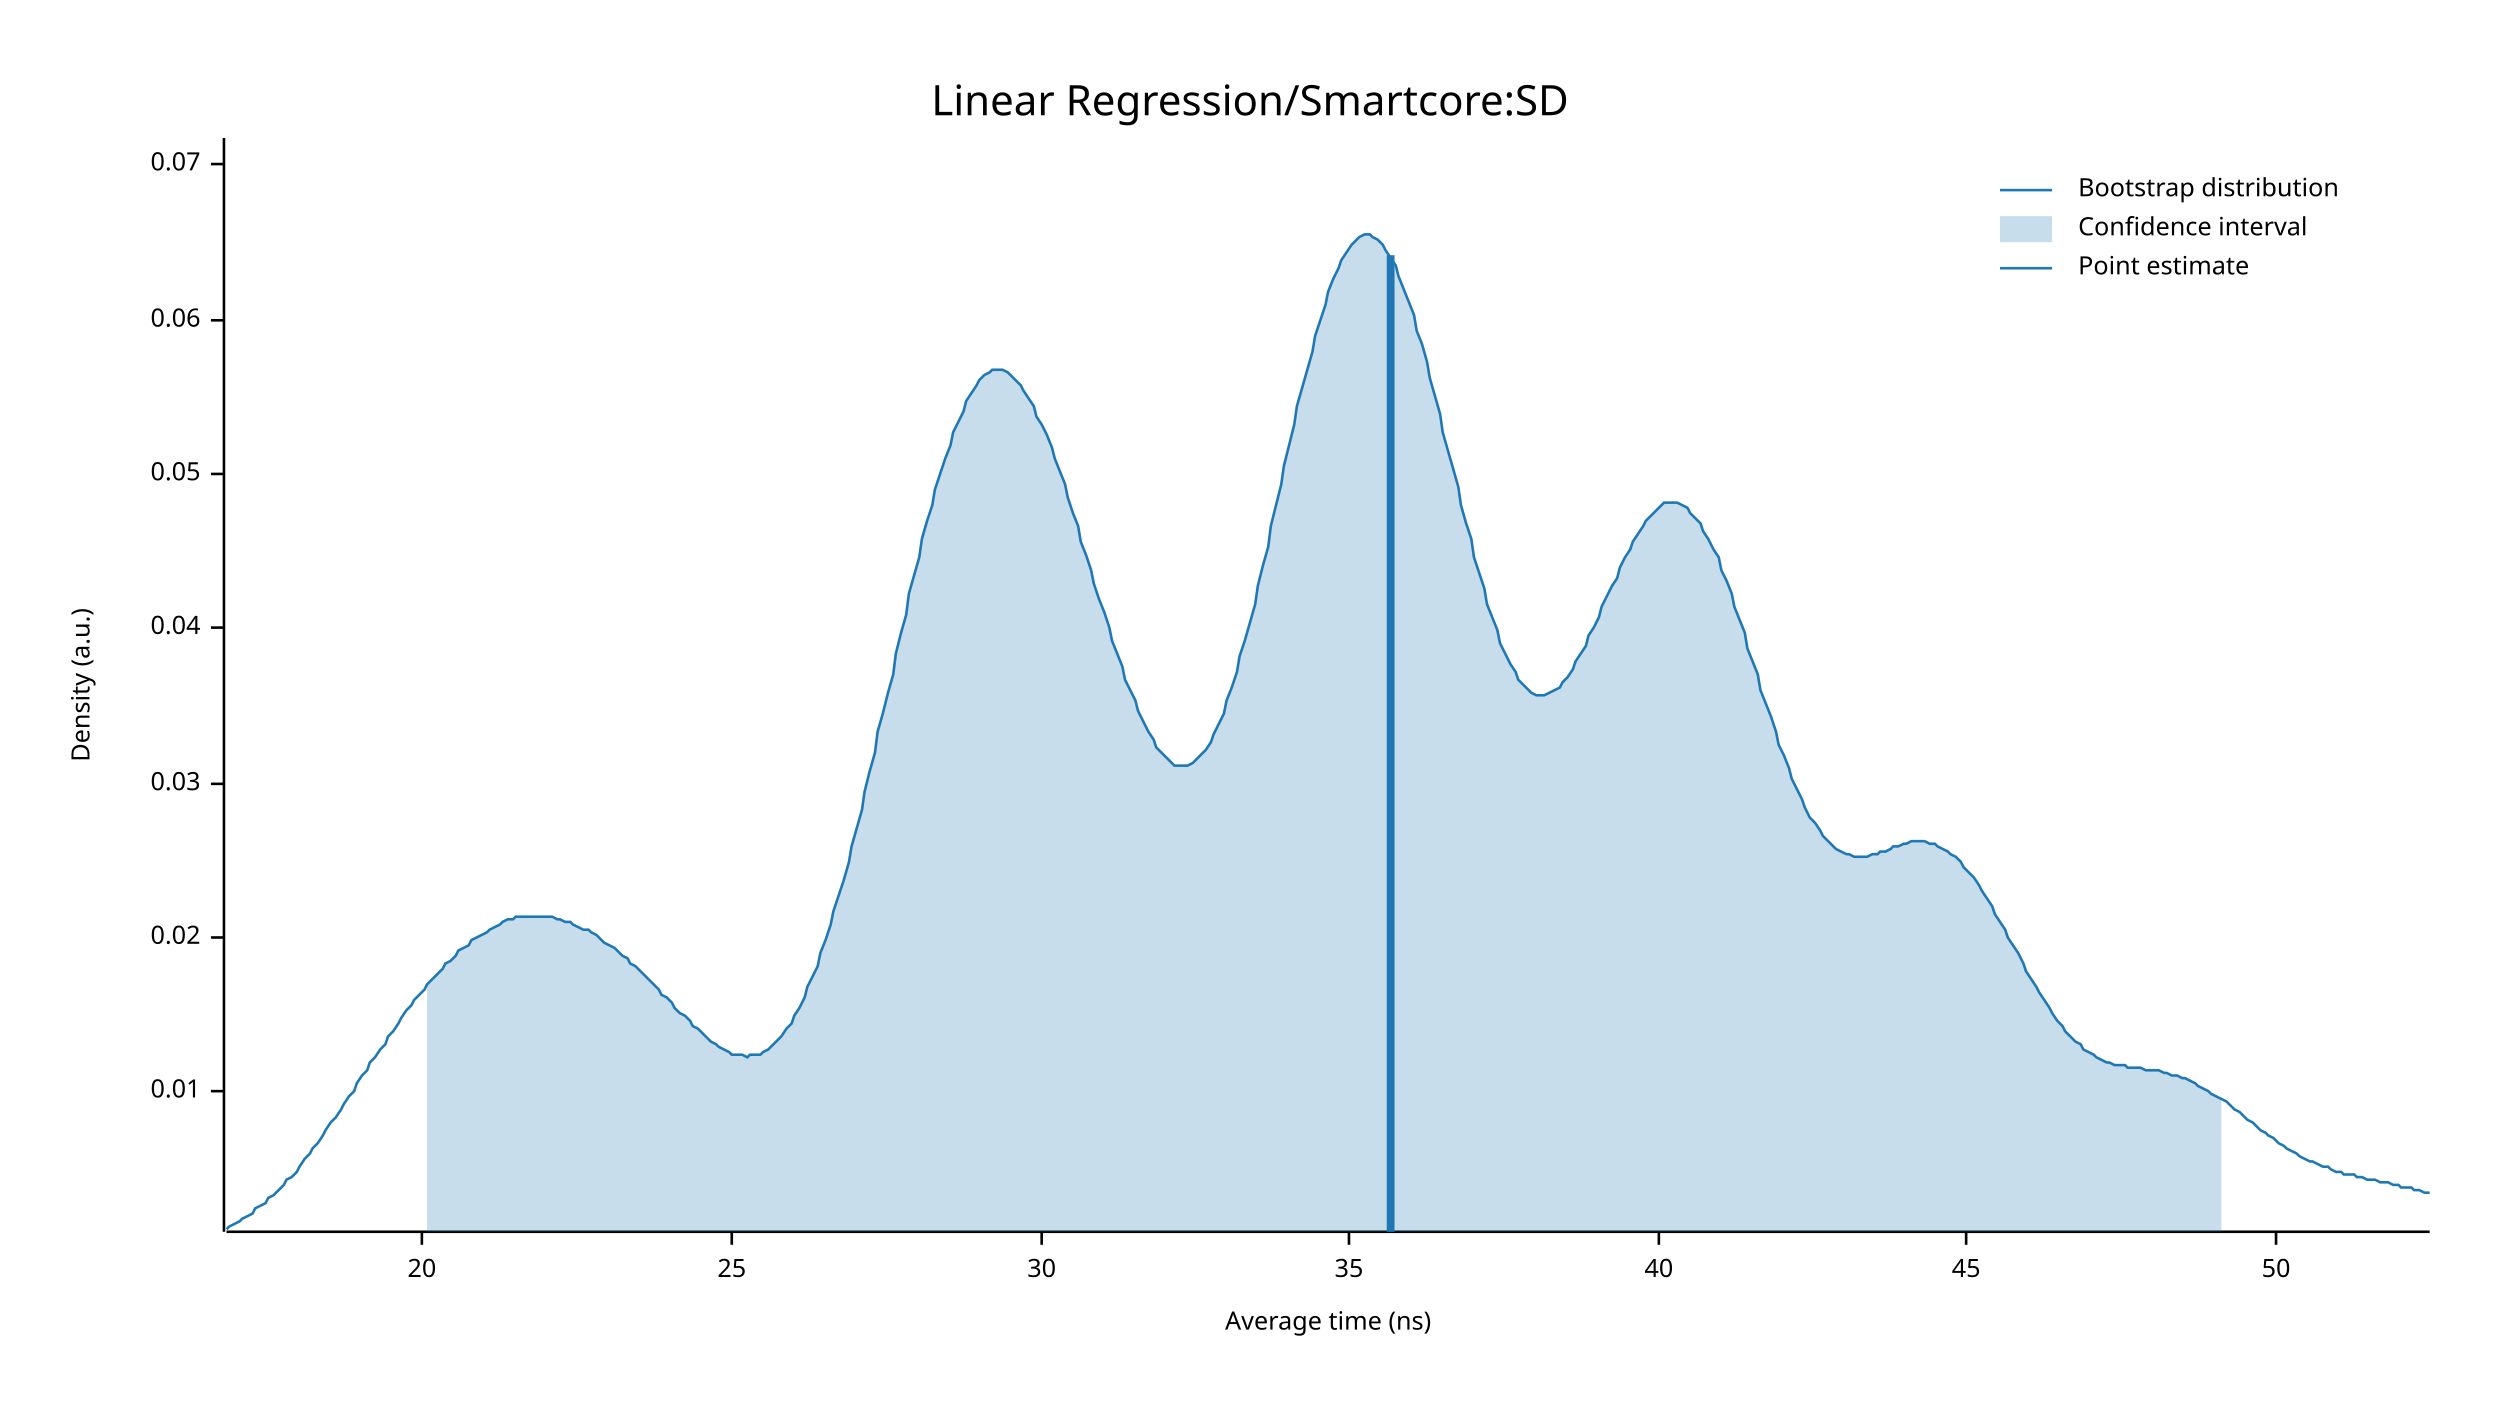
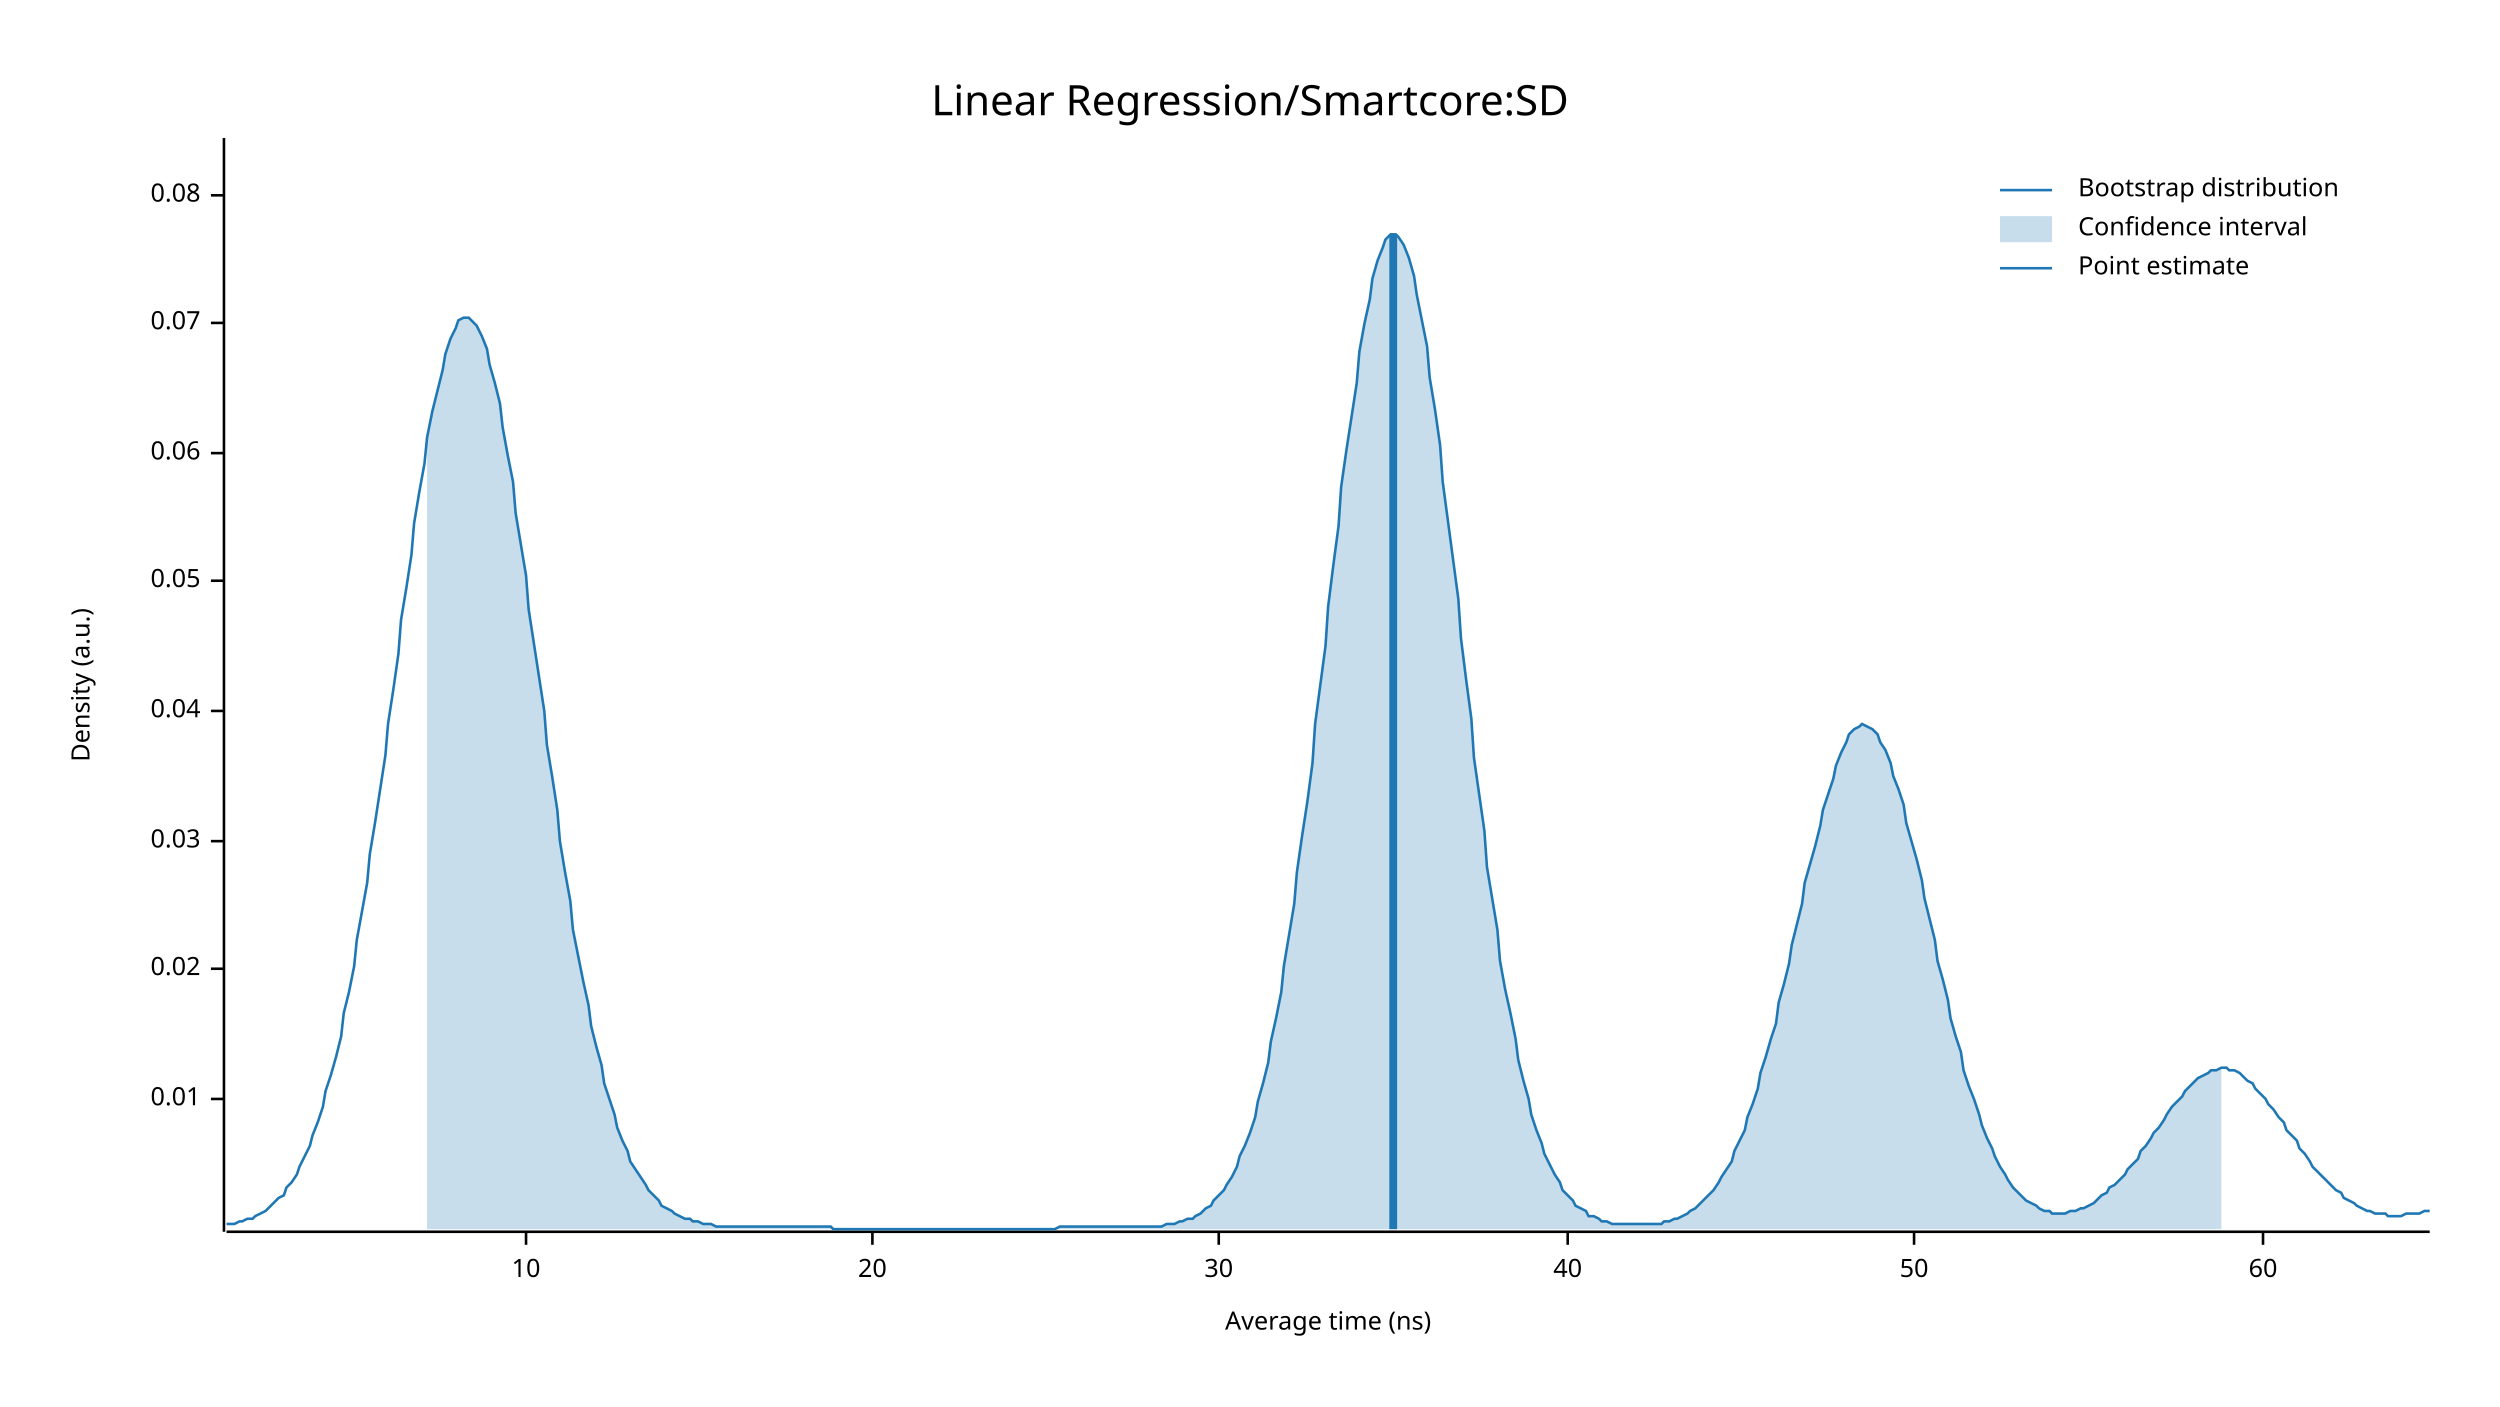
<svg xmlns="http://www.w3.org/2000/svg" width="960" height="540" viewBox="0 0 960 540">
  <text x="480" y="32" dy="0.76em" text-anchor="middle" font-family="sans-serif" font-size="16.129" opacity="1" fill="#000000">
Linear Regression/Smartcore:SD
</text>
  <text x="27" y="263" dy="0.76em" text-anchor="middle" font-family="sans-serif" font-size="9.677" opacity="1" fill="#000000" transform="rotate(270, 27, 263)">
Density (a.u.)
</text>
  <text x="510" y="513" dy="-0.5ex" text-anchor="middle" font-family="sans-serif" font-size="9.677" opacity="1" fill="#000000">
Average time (ns)
</text>
  <polyline fill="none" opacity="1" stroke="#000000" stroke-width="1" points="86,53 86,473 " />
-   <text x="77" y="419" dy="0.5ex" text-anchor="end" font-family="sans-serif" font-size="9.677" opacity="1" fill="#000000">
+   <text x="77" y="422" dy="0.5ex" text-anchor="end" font-family="sans-serif" font-size="9.677" opacity="1" fill="#000000">
0.01
</text>
-   <polyline fill="none" opacity="1" stroke="#000000" stroke-width="1" points="81,419 86,419 " />
-   <text x="77" y="360" dy="0.5ex" text-anchor="end" font-family="sans-serif" font-size="9.677" opacity="1" fill="#000000">
+   <polyline fill="none" opacity="1" stroke="#000000" stroke-width="1" points="81,422 86,422 " />
+   <text x="77" y="372" dy="0.5ex" text-anchor="end" font-family="sans-serif" font-size="9.677" opacity="1" fill="#000000">
0.02
</text>
-   <polyline fill="none" opacity="1" stroke="#000000" stroke-width="1" points="81,360 86,360 " />
-   <text x="77" y="301" dy="0.5ex" text-anchor="end" font-family="sans-serif" font-size="9.677" opacity="1" fill="#000000">
+   <polyline fill="none" opacity="1" stroke="#000000" stroke-width="1" points="81,372 86,372 " />
+   <text x="77" y="323" dy="0.5ex" text-anchor="end" font-family="sans-serif" font-size="9.677" opacity="1" fill="#000000">
0.03
</text>
-   <polyline fill="none" opacity="1" stroke="#000000" stroke-width="1" points="81,301 86,301 " />
-   <text x="77" y="241" dy="0.5ex" text-anchor="end" font-family="sans-serif" font-size="9.677" opacity="1" fill="#000000">
+   <polyline fill="none" opacity="1" stroke="#000000" stroke-width="1" points="81,323 86,323 " />
+   <text x="77" y="273" dy="0.5ex" text-anchor="end" font-family="sans-serif" font-size="9.677" opacity="1" fill="#000000">
0.04
</text>
-   <polyline fill="none" opacity="1" stroke="#000000" stroke-width="1" points="81,241 86,241 " />
-   <text x="77" y="182" dy="0.5ex" text-anchor="end" font-family="sans-serif" font-size="9.677" opacity="1" fill="#000000">
+   <polyline fill="none" opacity="1" stroke="#000000" stroke-width="1" points="81,273 86,273 " />
+   <text x="77" y="223" dy="0.5ex" text-anchor="end" font-family="sans-serif" font-size="9.677" opacity="1" fill="#000000">
0.05
</text>
-   <polyline fill="none" opacity="1" stroke="#000000" stroke-width="1" points="81,182 86,182 " />
-   <text x="77" y="123" dy="0.5ex" text-anchor="end" font-family="sans-serif" font-size="9.677" opacity="1" fill="#000000">
+   <polyline fill="none" opacity="1" stroke="#000000" stroke-width="1" points="81,223 86,223 " />
+   <text x="77" y="174" dy="0.5ex" text-anchor="end" font-family="sans-serif" font-size="9.677" opacity="1" fill="#000000">
0.06
</text>
-   <polyline fill="none" opacity="1" stroke="#000000" stroke-width="1" points="81,123 86,123 " />
-   <text x="77" y="63" dy="0.5ex" text-anchor="end" font-family="sans-serif" font-size="9.677" opacity="1" fill="#000000">
+   <polyline fill="none" opacity="1" stroke="#000000" stroke-width="1" points="81,174 86,174 " />
+   <text x="77" y="124" dy="0.5ex" text-anchor="end" font-family="sans-serif" font-size="9.677" opacity="1" fill="#000000">
0.07
</text>
-   <polyline fill="none" opacity="1" stroke="#000000" stroke-width="1" points="81,63 86,63 " />
+   <polyline fill="none" opacity="1" stroke="#000000" stroke-width="1" points="81,124 86,124 " />
+   <text x="77" y="75" dy="0.5ex" text-anchor="end" font-family="sans-serif" font-size="9.677" opacity="1" fill="#000000">
+ 0.08
+ </text>
+   <polyline fill="none" opacity="1" stroke="#000000" stroke-width="1" points="81,75 86,75 " />
  <polyline fill="none" opacity="1" stroke="#000000" stroke-width="1" points="87,473 933,473 " />
-   <text x="162" y="483" dy="0.76em" text-anchor="middle" font-family="sans-serif" font-size="9.677" opacity="1" fill="#000000">
+   <text x="202" y="483" dy="0.76em" text-anchor="middle" font-family="sans-serif" font-size="9.677" opacity="1" fill="#000000">
+ 10
+ </text>
+   <polyline fill="none" opacity="1" stroke="#000000" stroke-width="1" points="202,473 202,478 " />
+   <text x="335" y="483" dy="0.76em" text-anchor="middle" font-family="sans-serif" font-size="9.677" opacity="1" fill="#000000">
20
</text>
-   <polyline fill="none" opacity="1" stroke="#000000" stroke-width="1" points="162,473 162,478 " />
-   <text x="281" y="483" dy="0.76em" text-anchor="middle" font-family="sans-serif" font-size="9.677" opacity="1" fill="#000000">
- 25
- </text>
-   <polyline fill="none" opacity="1" stroke="#000000" stroke-width="1" points="281,473 281,478 " />
-   <text x="400" y="483" dy="0.76em" text-anchor="middle" font-family="sans-serif" font-size="9.677" opacity="1" fill="#000000">
+   <polyline fill="none" opacity="1" stroke="#000000" stroke-width="1" points="335,473 335,478 " />
+   <text x="468" y="483" dy="0.76em" text-anchor="middle" font-family="sans-serif" font-size="9.677" opacity="1" fill="#000000">
30
</text>
-   <polyline fill="none" opacity="1" stroke="#000000" stroke-width="1" points="400,473 400,478 " />
-   <text x="518" y="483" dy="0.76em" text-anchor="middle" font-family="sans-serif" font-size="9.677" opacity="1" fill="#000000">
- 35
- </text>
-   <polyline fill="none" opacity="1" stroke="#000000" stroke-width="1" points="518,473 518,478 " />
-   <text x="637" y="483" dy="0.76em" text-anchor="middle" font-family="sans-serif" font-size="9.677" opacity="1" fill="#000000">
+   <polyline fill="none" opacity="1" stroke="#000000" stroke-width="1" points="468,473 468,478 " />
+   <text x="602" y="483" dy="0.76em" text-anchor="middle" font-family="sans-serif" font-size="9.677" opacity="1" fill="#000000">
40
</text>
-   <polyline fill="none" opacity="1" stroke="#000000" stroke-width="1" points="637,473 637,478 " />
-   <text x="755" y="483" dy="0.76em" text-anchor="middle" font-family="sans-serif" font-size="9.677" opacity="1" fill="#000000">
- 45
- </text>
-   <polyline fill="none" opacity="1" stroke="#000000" stroke-width="1" points="755,473 755,478 " />
-   <text x="874" y="483" dy="0.76em" text-anchor="middle" font-family="sans-serif" font-size="9.677" opacity="1" fill="#000000">
+   <polyline fill="none" opacity="1" stroke="#000000" stroke-width="1" points="602,473 602,478 " />
+   <text x="735" y="483" dy="0.76em" text-anchor="middle" font-family="sans-serif" font-size="9.677" opacity="1" fill="#000000">
50
</text>
-   <polyline fill="none" opacity="1" stroke="#000000" stroke-width="1" points="874,473 874,478 " />
-   <polyline fill="none" opacity="1" stroke="#1F78B4" stroke-width="1" points="87,472 88,471 90,470 92,469 93,468 95,467 97,466 98,464 100,463 102,462 103,460 105,459 107,457 109,455 110,453 112,452 114,450 115,448 117,445 119,443 120,441 122,439 124,436 125,434 127,431 129,429 131,426 132,424 134,421 136,419 137,416 139,413 141,411 142,408 144,406 146,403 148,401 149,398 151,396 153,393 154,391 156,388 158,386 159,384 161,382 163,380 164,378 166,376 168,374 170,372 171,370 173,369 175,367 176,365 178,364 180,363 181,361 183,360 185,359 187,358 188,357 190,356 192,355 193,354 195,353 197,353 198,352 200,352 202,352 203,352 205,352 207,352 209,352 210,352 212,352 214,353 215,353 217,354 219,354 220,355 222,356 224,357 226,357 227,358 229,359 231,361 232,362 234,363 236,364 237,365 239,367 241,368 242,370 244,371 246,373 248,375 249,376 251,378 253,380 254,382 256,383 258,385 259,387 261,389 263,390 265,392 266,394 268,395 270,397 271,398 273,400 275,401 276,402 278,403 280,404 281,405 283,405 285,405 287,406 288,405 290,405 292,405 293,404 295,403 297,401 298,400 300,398 302,395 304,393 305,390 307,387 309,383 310,379 312,375 314,371 315,366 317,361 319,355 320,350 322,344 324,338 326,331 327,325 329,318 331,311 332,304 334,296 336,289 337,281 339,274 341,266 343,259 344,251 346,243 348,236 349,228 351,221 353,214 354,207 356,200 358,194 359,188 361,182 363,176 365,171 366,166 368,162 370,158 371,154 373,151 375,148 376,146 378,144 380,143 381,142 383,142 385,142 387,143 388,144 390,146 392,148 393,150 395,153 397,156 398,160 400,163 402,167 404,172 405,176 407,181 409,186 410,191 412,197 414,202 415,208 417,213 419,219 420,224 422,230 424,235 426,241 427,246 429,251 431,256 432,261 434,265 436,269 437,273 439,277 441,281 443,284 444,287 446,289 448,291 449,292 451,294 453,294 454,294 456,294 458,293 459,292 461,290 463,288 465,285 466,282 468,278 470,274 471,269 473,264 475,258 476,252 478,246 480,239 482,232 483,225 485,217 487,210 488,202 490,194 492,186 493,179 495,171 497,163 498,156 500,149 502,142 504,135 505,129 507,123 509,117 510,112 512,107 514,103 515,100 517,97 519,94 521,92 522,91 524,90 526,90 527,91 529,92 531,94 532,96 534,99 536,102 537,106 539,111 541,116 543,121 544,127 546,132 548,139 549,145 551,152 553,159 554,166 556,173 558,180 560,187 561,194 563,201 565,207 566,214 568,220 570,226 571,232 573,237 575,242 576,247 578,251 580,255 582,258 583,261 585,263 587,265 588,266 590,267 592,267 593,267 595,266 597,265 599,264 600,262 602,260 604,257 605,254 607,251 609,248 610,244 612,241 614,237 615,233 617,229 619,225 621,222 622,218 624,214 626,211 627,208 629,205 631,202 632,200 634,198 636,196 638,194 639,193 641,193 643,193 644,193 646,194 648,195 649,197 651,199 653,201 654,204 656,207 658,211 660,214 661,219 663,223 665,228 666,233 668,238 670,243 671,249 673,254 675,259 676,265 678,270 680,275 682,281 683,286 685,290 687,295 688,299 690,303 692,307 693,310 695,314 697,316 699,319 700,321 702,323 704,325 705,326 707,327 709,328 710,328 712,329 714,329 715,329 717,329 719,328 721,328 722,327 724,327 726,326 727,325 729,325 731,324 732,324 734,323 736,323 738,323 739,323 741,324 743,324 744,325 746,326 748,327 749,328 751,329 753,331 754,333 756,335 758,337 760,340 761,342 763,345 765,348 766,351 768,354 770,357 771,360 773,363 775,366 777,370 778,373 780,376 782,379 783,381 785,384 787,387 788,389 790,392 792,394 793,396 795,398 797,400 799,401 800,403 802,404 804,405 805,406 807,407 809,408 810,408 812,409 814,409 816,409 817,410 819,410 821,410 822,410 824,411 826,411 827,411 829,411 831,412 832,412 834,413 836,413 838,414 839,414 841,415 843,416 844,417 846,418 848,419 849,420 851,421 853,422 855,423 856,424 858,426 860,427 861,428 863,430 865,431 866,432 868,434 870,435 871,436 873,437 875,439 877,440 878,441 880,442 882,443 883,444 885,445 887,446 888,446 890,447 892,448 894,448 895,449 897,450 899,450 900,451 902,451 904,451 905,452 907,452 909,453 910,453 912,453 914,454 916,454 917,454 919,455 921,455 922,456 924,456 926,456 927,457 929,457 931,458 933,458 " />
-   <polygon opacity="0.25" fill="#1F78B4" points="164,378 166,376 168,374 170,372 171,370 173,369 175,367 176,365 178,364 180,363 181,361 183,360 185,359 187,358 188,357 190,356 192,355 193,354 195,353 197,353 198,352 200,352 202,352 203,352 205,352 207,352 209,352 210,352 212,352 214,353 215,353 217,354 219,354 220,355 222,356 224,357 226,357 227,358 229,359 231,361 232,362 234,363 236,364 237,365 239,367 241,368 242,370 244,371 246,373 248,375 249,376 251,378 253,380 254,382 256,383 258,385 259,387 261,389 263,390 265,392 266,394 268,395 270,397 271,398 273,400 275,401 276,402 278,403 280,404 281,405 283,405 285,405 287,406 288,405 290,405 292,405 293,404 295,403 297,401 298,400 300,398 302,395 304,393 305,390 307,387 309,383 310,379 312,375 314,371 315,366 317,361 319,355 320,350 322,344 324,338 326,331 327,325 329,318 331,311 332,304 334,296 336,289 337,281 339,274 341,266 343,259 344,251 346,243 348,236 349,228 351,221 353,214 354,207 356,200 358,194 359,188 361,182 363,176 365,171 366,166 368,162 370,158 371,154 373,151 375,148 376,146 378,144 380,143 381,142 383,142 385,142 387,143 388,144 390,146 392,148 393,150 395,153 397,156 398,160 400,163 402,167 404,172 405,176 407,181 409,186 410,191 412,197 414,202 415,208 417,213 419,219 420,224 422,230 424,235 426,241 427,246 429,251 431,256 432,261 434,265 436,269 437,273 439,277 441,281 443,284 444,287 446,289 448,291 449,292 451,294 453,294 454,294 456,294 458,293 459,292 461,290 463,288 465,285 466,282 468,278 470,274 471,269 473,264 475,258 476,252 478,246 480,239 482,232 483,225 485,217 487,210 488,202 490,194 492,186 493,179 495,171 497,163 498,156 500,149 502,142 504,135 505,129 507,123 509,117 510,112 512,107 514,103 515,100 517,97 519,94 521,92 522,91 524,90 526,90 527,91 529,92 531,94 532,96 534,99 536,102 537,106 539,111 541,116 543,121 544,127 546,132 548,139 549,145 551,152 553,159 554,166 556,173 558,180 560,187 561,194 563,201 565,207 566,214 568,220 570,226 571,232 573,237 575,242 576,247 578,251 580,255 582,258 583,261 585,263 587,265 588,266 590,267 592,267 593,267 595,266 597,265 599,264 600,262 602,260 604,257 605,254 607,251 609,248 610,244 612,241 614,237 615,233 617,229 619,225 621,222 622,218 624,214 626,211 627,208 629,205 631,202 632,200 634,198 636,196 638,194 639,193 641,193 643,193 644,193 646,194 648,195 649,197 651,199 653,201 654,204 656,207 658,211 660,214 661,219 663,223 665,228 666,233 668,238 670,243 671,249 673,254 675,259 676,265 678,270 680,275 682,281 683,286 685,290 687,295 688,299 690,303 692,307 693,310 695,314 697,316 699,319 700,321 702,323 704,325 705,326 707,327 709,328 710,328 712,329 714,329 715,329 717,329 719,328 721,328 722,327 724,327 726,326 727,325 729,325 731,324 732,324 734,323 736,323 738,323 739,323 741,324 743,324 744,325 746,326 748,327 749,328 751,329 753,331 754,333 756,335 758,337 760,340 761,342 763,345 765,348 766,351 768,354 770,357 771,360 773,363 775,366 777,370 778,373 780,376 782,379 783,381 785,384 787,387 788,389 790,392 792,394 793,396 795,398 797,400 799,401 800,403 802,404 804,405 805,406 807,407 809,408 810,408 812,409 814,409 816,409 817,410 819,410 821,410 822,410 824,411 826,411 827,411 829,411 831,412 832,412 834,413 836,413 838,414 839,414 841,415 843,416 844,417 846,418 848,419 849,420 851,421 853,422 853,473 164,473 " />
-   <polyline fill="none" opacity="1" stroke="#1F78B4" stroke-width="3" points="534,473 534,98 " />
+   <polyline fill="none" opacity="1" stroke="#000000" stroke-width="1" points="735,473 735,478 " />
+   <text x="869" y="483" dy="0.76em" text-anchor="middle" font-family="sans-serif" font-size="9.677" opacity="1" fill="#000000">
+ 60
+ </text>
+   <polyline fill="none" opacity="1" stroke="#000000" stroke-width="1" points="869,473 869,478 " />
+   <polyline fill="none" opacity="1" stroke="#1F78B4" stroke-width="1" points="87,470 88,470 90,470 92,469 93,469 95,468 97,468 98,467 100,466 102,465 103,464 105,462 107,460 109,459 110,456 112,454 114,451 115,448 117,444 119,440 120,436 122,431 124,425 125,419 127,413 129,406 131,398 132,389 134,381 136,371 137,361 139,350 141,339 142,328 144,316 146,303 148,290 149,278 151,265 153,251 154,238 156,226 158,213 159,201 161,189 163,178 164,168 166,158 168,150 170,142 171,136 173,130 175,126 176,123 178,122 180,122 181,123 183,125 185,129 187,134 188,140 190,147 192,155 193,164 195,175 197,185 198,197 200,209 202,221 203,234 205,247 207,260 209,273 210,286 212,298 214,311 215,323 217,335 219,346 220,357 222,367 224,377 226,386 227,394 229,402 231,409 232,416 234,422 236,428 237,433 239,438 241,442 242,446 244,449 246,452 248,455 249,457 251,459 253,461 254,463 256,464 258,465 259,466 261,467 263,468 265,468 266,469 268,469 270,470 271,470 273,470 275,471 276,471 278,471 280,471 281,471 283,471 285,471 287,471 288,471 290,471 292,471 293,471 295,471 297,471 298,471 300,471 302,471 304,471 305,471 307,471 309,471 310,471 312,471 314,471 315,471 317,471 319,471 320,472 322,472 324,472 326,472 327,472 329,472 331,472 332,472 334,472 336,472 337,472 339,472 341,472 343,472 344,472 346,472 348,472 349,472 351,472 353,472 354,472 356,472 358,472 359,472 361,472 363,472 365,472 366,472 368,472 370,472 371,472 373,472 375,472 376,472 378,472 380,472 381,472 383,472 385,472 387,472 388,472 390,472 392,472 393,472 395,472 397,472 398,472 400,472 402,472 404,472 405,472 407,471 409,471 410,471 412,471 414,471 415,471 417,471 419,471 420,471 422,471 424,471 426,471 427,471 429,471 431,471 432,471 434,471 436,471 437,471 439,471 441,471 443,471 444,471 446,471 448,470 449,470 451,470 453,469 454,469 456,468 458,468 459,467 461,466 463,464 465,463 466,461 468,459 470,457 471,455 473,452 475,448 476,444 478,440 480,435 482,429 483,423 485,416 487,408 488,400 490,391 492,381 493,371 495,359 497,347 498,335 500,321 502,308 504,293 505,278 507,263 509,248 510,233 512,217 514,202 515,187 517,173 519,160 521,147 522,135 524,124 526,115 527,107 529,100 531,95 532,92 534,90 536,90 537,91 539,94 541,99 543,106 544,113 546,123 548,133 549,145 551,157 553,171 554,185 556,200 558,215 560,230 561,245 563,261 565,276 566,291 568,305 570,319 571,333 573,345 575,357 576,369 578,380 580,389 582,399 583,407 585,415 587,422 588,428 590,434 592,439 593,443 595,447 597,451 599,454 600,457 602,459 604,461 605,463 607,464 609,465 610,467 612,467 614,468 615,469 617,469 619,470 621,470 622,470 624,470 626,470 627,470 629,470 631,470 632,470 634,470 636,470 638,470 639,469 641,469 643,468 644,468 646,467 648,466 649,465 651,464 653,462 654,461 656,459 658,457 660,454 661,452 663,449 665,446 666,442 668,438 670,434 671,429 673,424 675,418 676,412 678,406 680,399 682,393 683,385 685,378 687,370 688,363 690,355 692,347 693,339 695,332 697,325 699,317 700,311 702,305 704,299 705,294 707,289 709,285 710,282 712,280 714,279 715,278 717,279 719,280 721,282 722,285 724,288 726,293 727,298 729,303 731,309 732,316 734,323 736,330 738,338 739,345 741,353 743,361 744,369 746,376 748,384 749,391 751,398 753,404 754,411 756,417 758,422 760,428 761,432 763,437 765,441 766,444 768,448 770,451 771,453 773,456 775,458 777,460 778,461 780,462 782,463 783,464 785,465 787,465 788,466 790,466 792,466 793,466 795,465 797,465 799,464 800,464 802,463 804,462 805,461 807,459 809,458 810,456 812,455 814,453 816,451 817,449 819,447 821,445 822,442 824,440 826,437 827,435 829,433 831,430 832,428 834,425 836,423 838,421 839,419 841,417 843,415 844,414 846,413 848,412 849,411 851,411 853,410 855,410 856,411 858,411 860,412 861,413 863,415 865,416 866,418 868,420 870,422 871,424 873,426 875,429 877,431 878,434 880,436 882,438 883,441 885,443 887,446 888,448 890,450 892,452 894,454 895,455 897,457 899,458 900,460 902,461 904,462 905,463 907,464 909,465 910,465 912,466 914,466 916,466 917,467 919,467 921,467 922,467 924,466 926,466 927,466 929,466 931,465 933,465 " />
+   <polygon opacity="0.25" fill="#1F78B4" points="164,168 166,158 168,150 170,142 171,136 173,130 175,126 176,123 178,122 180,122 181,123 183,125 185,129 187,134 188,140 190,147 192,155 193,164 195,175 197,185 198,197 200,209 202,221 203,234 205,247 207,260 209,273 210,286 212,298 214,311 215,323 217,335 219,346 220,357 222,367 224,377 226,386 227,394 229,402 231,409 232,416 234,422 236,428 237,433 239,438 241,442 242,446 244,449 246,452 248,455 249,457 251,459 253,461 254,463 256,464 258,465 259,466 261,467 263,468 265,468 266,469 268,469 270,470 271,470 273,470 275,471 276,471 278,471 280,471 281,471 283,471 285,471 287,471 288,471 290,471 292,471 293,471 295,471 297,471 298,471 300,471 302,471 304,471 305,471 307,471 309,471 310,471 312,471 314,471 315,471 317,471 319,471 320,472 322,472 324,472 326,472 327,472 329,472 331,472 332,472 334,472 336,472 337,472 339,472 341,472 343,472 344,472 346,472 348,472 349,472 351,472 353,472 354,472 356,472 358,472 359,472 361,472 363,472 365,472 366,472 368,472 370,472 371,472 373,472 375,472 376,472 378,472 380,472 381,472 383,472 385,472 387,472 388,472 390,472 392,472 393,472 395,472 397,472 398,472 400,472 402,472 404,472 405,472 407,471 409,471 410,471 412,471 414,471 415,471 417,471 419,471 420,471 422,471 424,471 426,471 427,471 429,471 431,471 432,471 434,471 436,471 437,471 439,471 441,471 443,471 444,471 446,471 448,470 449,470 451,470 453,469 454,469 456,468 458,468 459,467 461,466 463,464 465,463 466,461 468,459 470,457 471,455 473,452 475,448 476,444 478,440 480,435 482,429 483,423 485,416 487,408 488,400 490,391 492,381 493,371 495,359 497,347 498,335 500,321 502,308 504,293 505,278 507,263 509,248 510,233 512,217 514,202 515,187 517,173 519,160 521,147 522,135 524,124 526,115 527,107 529,100 531,95 532,92 534,90 536,90 537,91 539,94 541,99 543,106 544,113 546,123 548,133 549,145 551,157 553,171 554,185 556,200 558,215 560,230 561,245 563,261 565,276 566,291 568,305 570,319 571,333 573,345 575,357 576,369 578,380 580,389 582,399 583,407 585,415 587,422 588,428 590,434 592,439 593,443 595,447 597,451 599,454 600,457 602,459 604,461 605,463 607,464 609,465 610,467 612,467 614,468 615,469 617,469 619,470 621,470 622,470 624,470 626,470 627,470 629,470 631,470 632,470 634,470 636,470 638,470 639,469 641,469 643,468 644,468 646,467 648,466 649,465 651,464 653,462 654,461 656,459 658,457 660,454 661,452 663,449 665,446 666,442 668,438 670,434 671,429 673,424 675,418 676,412 678,406 680,399 682,393 683,385 685,378 687,370 688,363 690,355 692,347 693,339 695,332 697,325 699,317 700,311 702,305 704,299 705,294 707,289 709,285 710,282 712,280 714,279 715,278 717,279 719,280 721,282 722,285 724,288 726,293 727,298 729,303 731,309 732,316 734,323 736,330 738,338 739,345 741,353 743,361 744,369 746,376 748,384 749,391 751,398 753,404 754,411 756,417 758,422 760,428 761,432 763,437 765,441 766,444 768,448 770,451 771,453 773,456 775,458 777,460 778,461 780,462 782,463 783,464 785,465 787,465 788,466 790,466 792,466 793,466 795,465 797,465 799,464 800,464 802,463 804,462 805,461 807,459 809,458 810,456 812,455 814,453 816,451 817,449 819,447 821,445 822,442 824,440 826,437 827,435 829,433 831,430 832,428 834,425 836,423 838,421 839,419 841,417 843,415 844,414 846,413 848,412 849,411 851,411 853,410 853,472 164,472 " />
+   <polyline fill="none" opacity="1" stroke="#1F78B4" stroke-width="3" points="535,472 535,90 " />
  <text x="798" y="68" dy="0.76em" text-anchor="start" font-family="sans-serif" font-size="9.677" opacity="1" fill="#000000">
Bootstrap distribution
</text>
  <text x="798" y="83" dy="0.76em" text-anchor="start" font-family="sans-serif" font-size="9.677" opacity="1" fill="#000000">
Confidence interval
</text>
  <text x="798" y="98" dy="0.76em" text-anchor="start" font-family="sans-serif" font-size="9.677" opacity="1" fill="#000000">
Point estimate
</text>
  <polyline fill="none" opacity="1" stroke="#1F78B4" stroke-width="1" points="768,73 788,73 " />
  <rect x="768" y="83" width="20" height="10" opacity="0.25" fill="#1F78B4" stroke="none" />
  <polyline fill="none" opacity="1" stroke="#1F78B4" stroke-width="1" points="768,103 788,103 " />
</svg>
